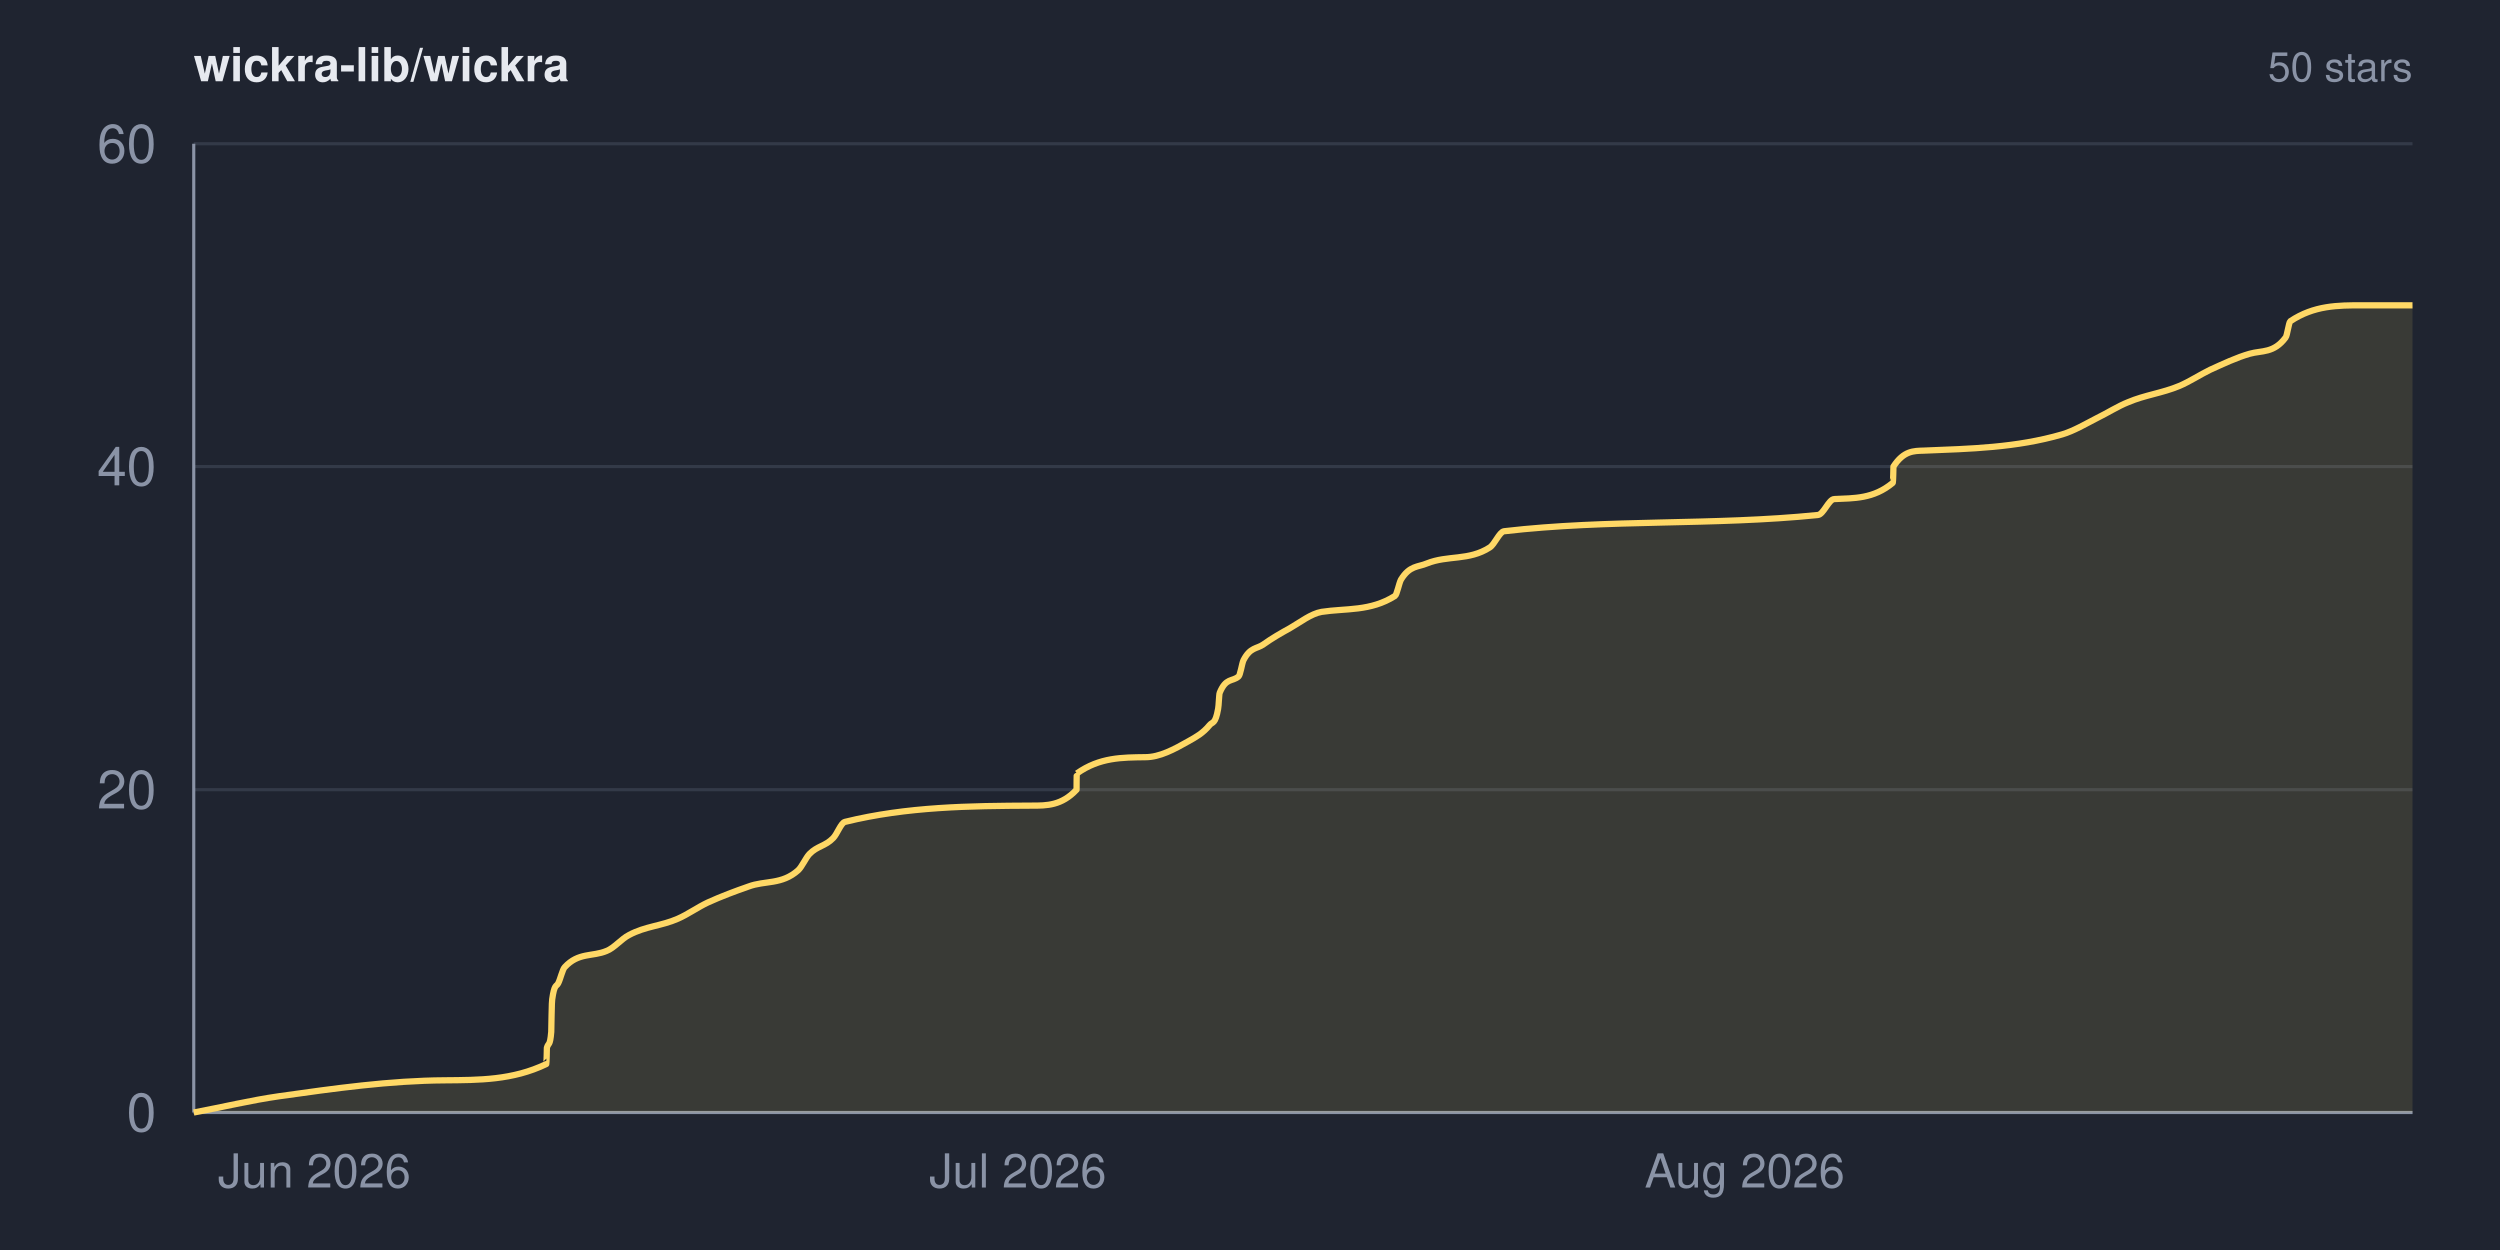
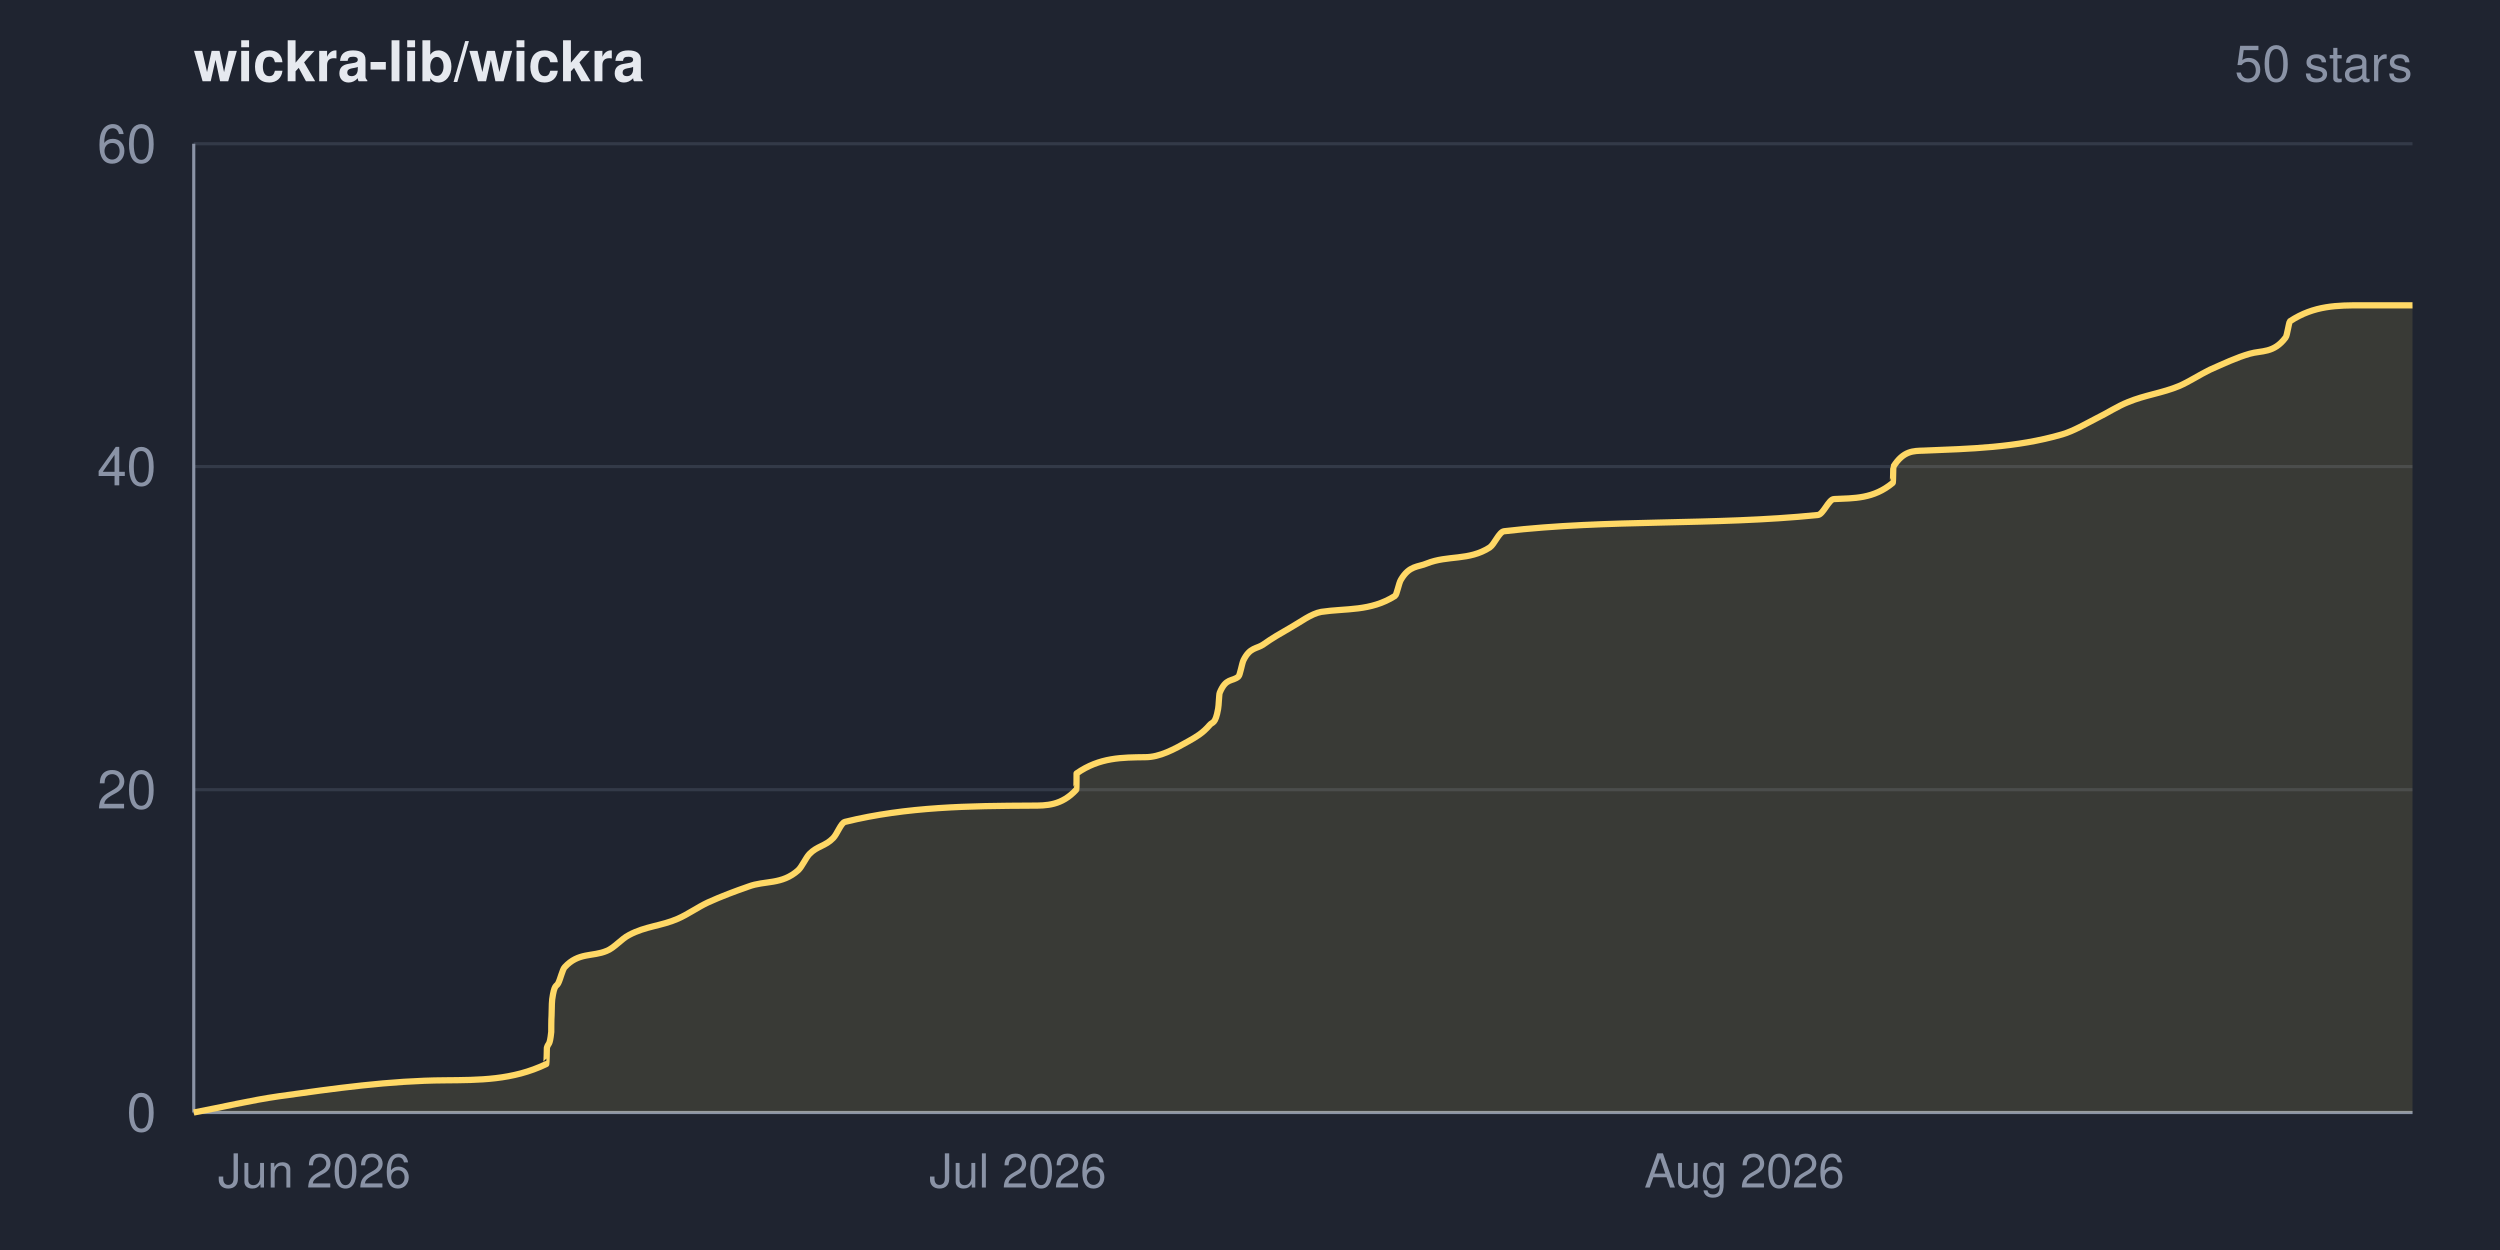
<svg xmlns="http://www.w3.org/2000/svg" width="800" height="400" viewBox="0 0 800 400" role="img" aria-label="wickra-lib/wickra star history">
  <rect width="800" height="400" fill="#1f2430" />
-   <text x="62" y="26" fill="#e6e9ef" font-family="system-ui,-apple-system,Segoe UI,Helvetica,Arial,sans-serif" font-size="15" font-weight="600">wickra-lib/wickra</text>
-   <text x="772" y="26" fill="#8a93a6" font-family="system-ui,-apple-system,Segoe UI,Helvetica,Arial,sans-serif" font-size="13" text-anchor="end">50 stars</text>
+   <text x="62" y="26" fill="#e6e9ef" font-family="system-ui,-apple-system,Segoe UI,Helvetica,Arial,sans-serif" font-size="18" font-weight="600">wickra-lib/wickra</text>
+   <text x="772" y="26" fill="#8a93a6" font-family="system-ui,-apple-system,Segoe UI,Helvetica,Arial,sans-serif" font-size="16" text-anchor="end">50 stars</text>
  <g font-family="system-ui,-apple-system,Segoe UI,Helvetica,Arial,sans-serif">
    <line x1="62" y1="356.0" x2="772" y2="356.0" stroke="#333a48" stroke-width="1" />
    <line x1="62" y1="252.7" x2="772" y2="252.7" stroke="#333a48" stroke-width="1" />
    <line x1="62" y1="149.3" x2="772" y2="149.3" stroke="#333a48" stroke-width="1" />
    <line x1="62" y1="46.0" x2="772" y2="46.0" stroke="#333a48" stroke-width="1" />
    <line x1="62" y1="46" x2="62" y2="356" stroke="#8a93a6" stroke-width="1" />
    <line x1="62" y1="356" x2="772" y2="356" stroke="#8a93a6" stroke-width="1" />
-     <path d="M 62.0 356.0 C 71.1 354.3, 80.2 352.1, 89.3 350.8 C 107.0 348.3, 124.7 345.8, 142.4 345.7 C 153.2 345.6, 164.0 345.7, 174.8 340.5 C 174.9 340.5, 175.0 335.6, 175.0 335.3 C 175.5 333.5, 176.0 335.0, 176.4 330.2 C 176.4 329.9, 176.5 326.1, 176.5 325.0 C 176.6 321.2, 176.6 320.5, 176.7 319.8 C 177.4 314.8, 178.0 315.8, 178.6 314.7 C 179.3 313.4, 180.0 310.2, 180.7 309.5 C 185.1 304.7, 189.6 306.2, 194.1 304.3 C 196.5 303.4, 198.9 300.4, 201.3 299.2 C 206.5 296.4, 211.7 296.3, 216.9 294.0 C 220.1 292.6, 223.3 290.3, 226.5 288.8 C 230.9 286.8, 235.2 285.2, 239.5 283.7 C 244.8 281.7, 250.1 283.2, 255.4 278.5 C 256.6 277.4, 257.8 274.6, 259.0 273.3 C 261.5 270.7, 264.1 270.8, 266.6 268.2 C 267.9 266.9, 269.1 263.3, 270.4 263.0 C 290.3 258.1, 310.3 257.9, 330.2 257.8 C 335.0 257.8, 339.7 257.8, 344.5 252.7 C 344.5 252.6, 344.5 247.5, 344.6 247.5 C 351.9 242.3, 359.2 242.4, 366.5 242.3 C 371.1 242.3, 375.7 239.8, 380.3 237.2 C 382.6 235.9, 384.9 234.7, 387.1 232.0 C 388.0 230.9, 388.9 231.9, 389.8 226.8 C 390.0 225.9, 390.1 222.1, 390.3 221.7 C 392.3 216.8, 394.3 218.2, 396.3 216.5 C 396.9 216.1, 397.4 212.4, 397.9 211.3 C 400.1 207.0, 402.2 207.7, 404.3 206.2 C 407.1 204.2, 409.9 202.6, 412.8 201.0 C 416.1 199.1, 419.5 196.4, 422.9 195.8 C 430.7 194.6, 438.5 195.7, 446.4 190.7 C 447.0 190.3, 447.7 186.6, 448.3 185.5 C 451.1 180.9, 453.8 181.5, 456.6 180.3 C 463.3 177.6, 470.0 179.5, 476.7 175.2 C 478.3 174.2, 479.8 170.2, 481.3 170.0 C 514.8 166.1, 548.2 168.2, 581.7 164.8 C 583.5 164.7, 585.2 159.7, 587.0 159.7 C 593.2 159.4, 599.5 159.7, 605.7 154.5 C 605.8 154.4, 605.9 149.4, 605.9 149.3 C 609.2 144.2, 612.4 144.3, 615.6 144.2 C 630.4 143.6, 645.1 143.3, 659.9 139.0 C 663.6 137.9, 667.3 135.7, 671.0 133.8 C 674.3 132.2, 677.7 130.0, 681.0 128.7 C 686.4 126.4, 691.9 125.8, 697.4 123.5 C 700.7 122.1, 704.0 119.9, 707.3 118.3 C 711.5 116.4, 715.7 114.4, 719.9 113.2 C 723.8 112.1, 727.6 113.1, 731.4 108.0 C 731.9 107.4, 732.4 103.2, 732.9 102.8 C 740.5 97.7, 748.2 97.7, 755.8 97.7 C 761.2 97.7, 766.6 97.7, 772.0 97.7 L 772.0 356.0 L 62.0 356.0 Z" fill="#ffd866" fill-opacity="0.12" />
-     <path d="M 62.0 356.0 C 71.1 354.3, 80.2 352.1, 89.3 350.8 C 107.0 348.3, 124.7 345.8, 142.4 345.7 C 153.2 345.6, 164.0 345.7, 174.8 340.5 C 174.9 340.5, 175.0 335.6, 175.0 335.3 C 175.5 333.5, 176.0 335.0, 176.4 330.2 C 176.4 329.9, 176.5 326.1, 176.5 325.0 C 176.6 321.2, 176.6 320.5, 176.7 319.8 C 177.4 314.8, 178.0 315.8, 178.6 314.7 C 179.3 313.4, 180.0 310.2, 180.7 309.5 C 185.1 304.7, 189.6 306.2, 194.1 304.3 C 196.5 303.4, 198.9 300.4, 201.3 299.2 C 206.5 296.4, 211.7 296.3, 216.9 294.0 C 220.1 292.6, 223.3 290.3, 226.5 288.8 C 230.9 286.8, 235.2 285.2, 239.5 283.7 C 244.8 281.7, 250.1 283.2, 255.4 278.5 C 256.6 277.4, 257.8 274.6, 259.0 273.3 C 261.5 270.7, 264.1 270.8, 266.6 268.2 C 267.9 266.9, 269.1 263.3, 270.4 263.0 C 290.3 258.1, 310.3 257.9, 330.2 257.8 C 335.0 257.8, 339.7 257.8, 344.5 252.7 C 344.5 252.6, 344.5 247.5, 344.6 247.5 C 351.9 242.3, 359.2 242.4, 366.5 242.3 C 371.1 242.3, 375.7 239.8, 380.3 237.2 C 382.6 235.9, 384.9 234.7, 387.1 232.0 C 388.0 230.9, 388.9 231.9, 389.8 226.8 C 390.0 225.9, 390.1 222.1, 390.3 221.7 C 392.3 216.8, 394.3 218.2, 396.3 216.5 C 396.9 216.1, 397.4 212.4, 397.9 211.3 C 400.1 207.0, 402.2 207.7, 404.3 206.2 C 407.1 204.2, 409.9 202.6, 412.8 201.0 C 416.1 199.1, 419.5 196.4, 422.9 195.8 C 430.7 194.6, 438.5 195.7, 446.4 190.7 C 447.0 190.3, 447.7 186.6, 448.3 185.5 C 451.1 180.9, 453.8 181.5, 456.6 180.3 C 463.3 177.6, 470.0 179.5, 476.7 175.2 C 478.3 174.2, 479.8 170.2, 481.3 170.0 C 514.8 166.1, 548.2 168.2, 581.7 164.8 C 583.5 164.7, 585.2 159.7, 587.0 159.7 C 593.2 159.4, 599.5 159.7, 605.7 154.5 C 605.8 154.4, 605.9 149.4, 605.9 149.3 C 609.2 144.2, 612.4 144.3, 615.6 144.2 C 630.4 143.6, 645.1 143.3, 659.9 139.0 C 663.6 137.9, 667.3 135.7, 671.0 133.8 C 674.3 132.2, 677.7 130.0, 681.0 128.7 C 686.4 126.4, 691.9 125.8, 697.4 123.5 C 700.7 122.1, 704.0 119.9, 707.3 118.3 C 711.5 116.4, 715.7 114.4, 719.9 113.2 C 723.8 112.1, 727.6 113.1, 731.4 108.0 C 731.9 107.4, 732.4 103.2, 732.9 102.8 C 740.5 97.7, 748.2 97.7, 755.8 97.7 C 761.2 97.7, 766.6 97.7, 772.0 97.7" fill="none" stroke="#ffd866" stroke-width="2" stroke-linejoin="round" />
+     <path d="M 62.0 356.0 C 71.1 354.3, 80.2 352.1, 89.3 350.8 C 107.0 348.3, 124.7 345.8, 142.4 345.7 C 153.2 345.6, 164.0 345.7, 174.8 340.5 C 174.9 340.5, 175.0 335.6, 175.0 335.3 C 175.5 333.5, 175.9 335.0, 176.4 330.2 C 176.4 329.9, 176.4 326.1, 176.5 325.0 C 176.6 321.2, 176.6 320.5, 176.7 319.8 C 177.4 314.8, 178.0 315.8, 178.6 314.7 C 179.3 313.4, 180.0 310.2, 180.7 309.5 C 185.1 304.7, 189.6 306.2, 194.1 304.3 C 196.5 303.4, 198.9 300.4, 201.3 299.2 C 206.5 296.4, 211.7 296.3, 216.9 294.0 C 220.1 292.6, 223.3 290.3, 226.5 288.8 C 230.9 286.8, 235.2 285.2, 239.5 283.7 C 244.8 281.7, 250.1 283.2, 255.4 278.5 C 256.6 277.4, 257.8 274.6, 259.0 273.3 C 261.5 270.7, 264.1 270.8, 266.6 268.2 C 267.9 266.9, 269.1 263.3, 270.4 263.0 C 290.3 258.1, 310.3 257.9, 330.2 257.8 C 334.9 257.8, 339.7 257.8, 344.4 252.7 C 344.5 252.6, 344.5 247.5, 344.5 247.5 C 351.9 242.3, 359.2 242.4, 366.5 242.3 C 371.1 242.3, 375.7 239.8, 380.3 237.2 C 382.6 235.9, 384.8 234.7, 387.1 232.0 C 388.0 230.9, 388.9 231.9, 389.8 226.8 C 390.0 225.9, 390.1 222.1, 390.3 221.7 C 392.3 216.8, 394.3 218.2, 396.3 216.5 C 396.8 216.1, 397.4 212.4, 397.9 211.3 C 400.0 207.0, 402.2 207.7, 404.3 206.2 C 407.1 204.2, 409.9 202.6, 412.7 201.0 C 416.1 199.1, 419.5 196.4, 422.8 195.8 C 430.7 194.6, 438.5 195.7, 446.4 190.7 C 447.0 190.3, 447.6 186.6, 448.3 185.5 C 451.0 180.9, 453.8 181.5, 456.6 180.3 C 463.3 177.6, 470.0 179.5, 476.7 175.2 C 478.2 174.2, 479.7 170.2, 481.3 170.0 C 514.7 166.1, 548.2 168.2, 581.7 164.8 C 583.4 164.7, 585.2 159.7, 586.9 159.7 C 593.2 159.4, 599.5 159.7, 605.7 154.5 C 605.8 154.4, 605.8 149.4, 605.9 149.3 C 609.1 144.2, 612.3 144.3, 615.6 144.2 C 630.3 143.6, 645.1 143.3, 659.9 139.0 C 663.6 137.9, 667.3 135.7, 671.0 133.8 C 674.3 132.2, 677.6 130.0, 680.9 128.7 C 686.4 126.4, 691.9 125.8, 697.4 123.5 C 700.6 122.1, 703.9 119.9, 707.2 118.3 C 711.5 116.4, 715.7 114.4, 719.9 113.2 C 723.7 112.1, 727.6 113.1, 731.4 108.0 C 731.9 107.4, 732.4 103.2, 732.8 102.8 C 740.5 97.7, 748.1 97.7, 755.8 97.7 C 761.2 97.7, 766.6 97.7, 772.0 97.7 L 772.0 356.0 L 62.0 356.0 Z" fill="#ffd866" fill-opacity="0.12" />
+     <path d="M 62.0 356.0 C 71.1 354.3, 80.2 352.1, 89.3 350.8 C 107.0 348.3, 124.7 345.8, 142.4 345.7 C 153.2 345.6, 164.0 345.7, 174.8 340.5 C 174.9 340.5, 175.0 335.6, 175.0 335.3 C 175.5 333.5, 175.9 335.0, 176.4 330.2 C 176.4 329.9, 176.4 326.1, 176.5 325.0 C 176.6 321.2, 176.6 320.5, 176.7 319.8 C 177.4 314.8, 178.0 315.8, 178.6 314.7 C 179.3 313.4, 180.0 310.2, 180.7 309.5 C 185.1 304.7, 189.6 306.2, 194.1 304.3 C 196.5 303.4, 198.9 300.4, 201.3 299.2 C 206.5 296.4, 211.7 296.3, 216.9 294.0 C 220.1 292.6, 223.3 290.3, 226.5 288.8 C 230.9 286.8, 235.2 285.2, 239.5 283.7 C 244.8 281.7, 250.1 283.2, 255.4 278.5 C 256.6 277.4, 257.8 274.6, 259.0 273.3 C 261.5 270.7, 264.1 270.8, 266.6 268.2 C 267.9 266.9, 269.1 263.3, 270.4 263.0 C 290.3 258.1, 310.3 257.9, 330.2 257.8 C 334.9 257.8, 339.7 257.8, 344.4 252.7 C 344.5 252.6, 344.5 247.5, 344.5 247.5 C 351.9 242.3, 359.2 242.4, 366.5 242.3 C 371.1 242.3, 375.7 239.8, 380.3 237.2 C 382.6 235.9, 384.8 234.7, 387.1 232.0 C 388.0 230.9, 388.9 231.9, 389.8 226.8 C 390.0 225.9, 390.1 222.1, 390.3 221.7 C 392.3 216.8, 394.3 218.2, 396.3 216.5 C 396.8 216.1, 397.4 212.4, 397.9 211.3 C 400.0 207.0, 402.2 207.7, 404.3 206.2 C 407.1 204.2, 409.9 202.6, 412.7 201.0 C 416.1 199.1, 419.5 196.4, 422.8 195.8 C 430.7 194.6, 438.5 195.7, 446.4 190.7 C 447.0 190.3, 447.6 186.6, 448.3 185.5 C 451.0 180.9, 453.8 181.5, 456.6 180.3 C 463.3 177.6, 470.0 179.5, 476.7 175.2 C 478.2 174.2, 479.7 170.2, 481.3 170.0 C 514.7 166.1, 548.2 168.2, 581.7 164.8 C 583.4 164.7, 585.2 159.7, 586.9 159.7 C 593.2 159.4, 599.5 159.7, 605.7 154.5 C 605.8 154.4, 605.8 149.4, 605.9 149.3 C 609.1 144.2, 612.3 144.3, 615.6 144.2 C 630.3 143.6, 645.1 143.3, 659.9 139.0 C 663.6 137.9, 667.3 135.7, 671.0 133.8 C 674.3 132.2, 677.6 130.0, 680.9 128.7 C 686.4 126.4, 691.9 125.8, 697.4 123.5 C 700.6 122.1, 703.9 119.9, 707.2 118.3 C 711.5 116.4, 715.7 114.4, 719.9 113.2 C 723.7 112.1, 727.6 113.1, 731.4 108.0 C 731.9 107.4, 732.4 103.2, 732.8 102.8 C 740.5 97.7, 748.1 97.7, 755.8 97.7 C 761.2 97.7, 766.6 97.7, 772.0 97.7" fill="none" stroke="#ffd866" stroke-width="2" stroke-linejoin="round" />
    <text x="50" y="362.0" fill="#8a93a6" font-size="17" text-anchor="end">0</text>
    <text x="50" y="258.7" fill="#8a93a6" font-size="17" text-anchor="end">20</text>
    <text x="50" y="155.3" fill="#8a93a6" font-size="17" text-anchor="end">40</text>
    <text x="50" y="52.0" fill="#8a93a6" font-size="17" text-anchor="end">60</text>
    <text x="100.6" y="380" fill="#8a93a6" font-size="15" text-anchor="middle">Jun 2026</text>
    <text x="325.7" y="380" fill="#8a93a6" font-size="15" text-anchor="middle">Jul 2026</text>
-     <text x="558.3" y="380" fill="#8a93a6" font-size="15" text-anchor="middle">Aug 2026</text>
+     <text x="558.2" y="380" fill="#8a93a6" font-size="15" text-anchor="middle">Aug 2026</text>
  </g>
</svg>
